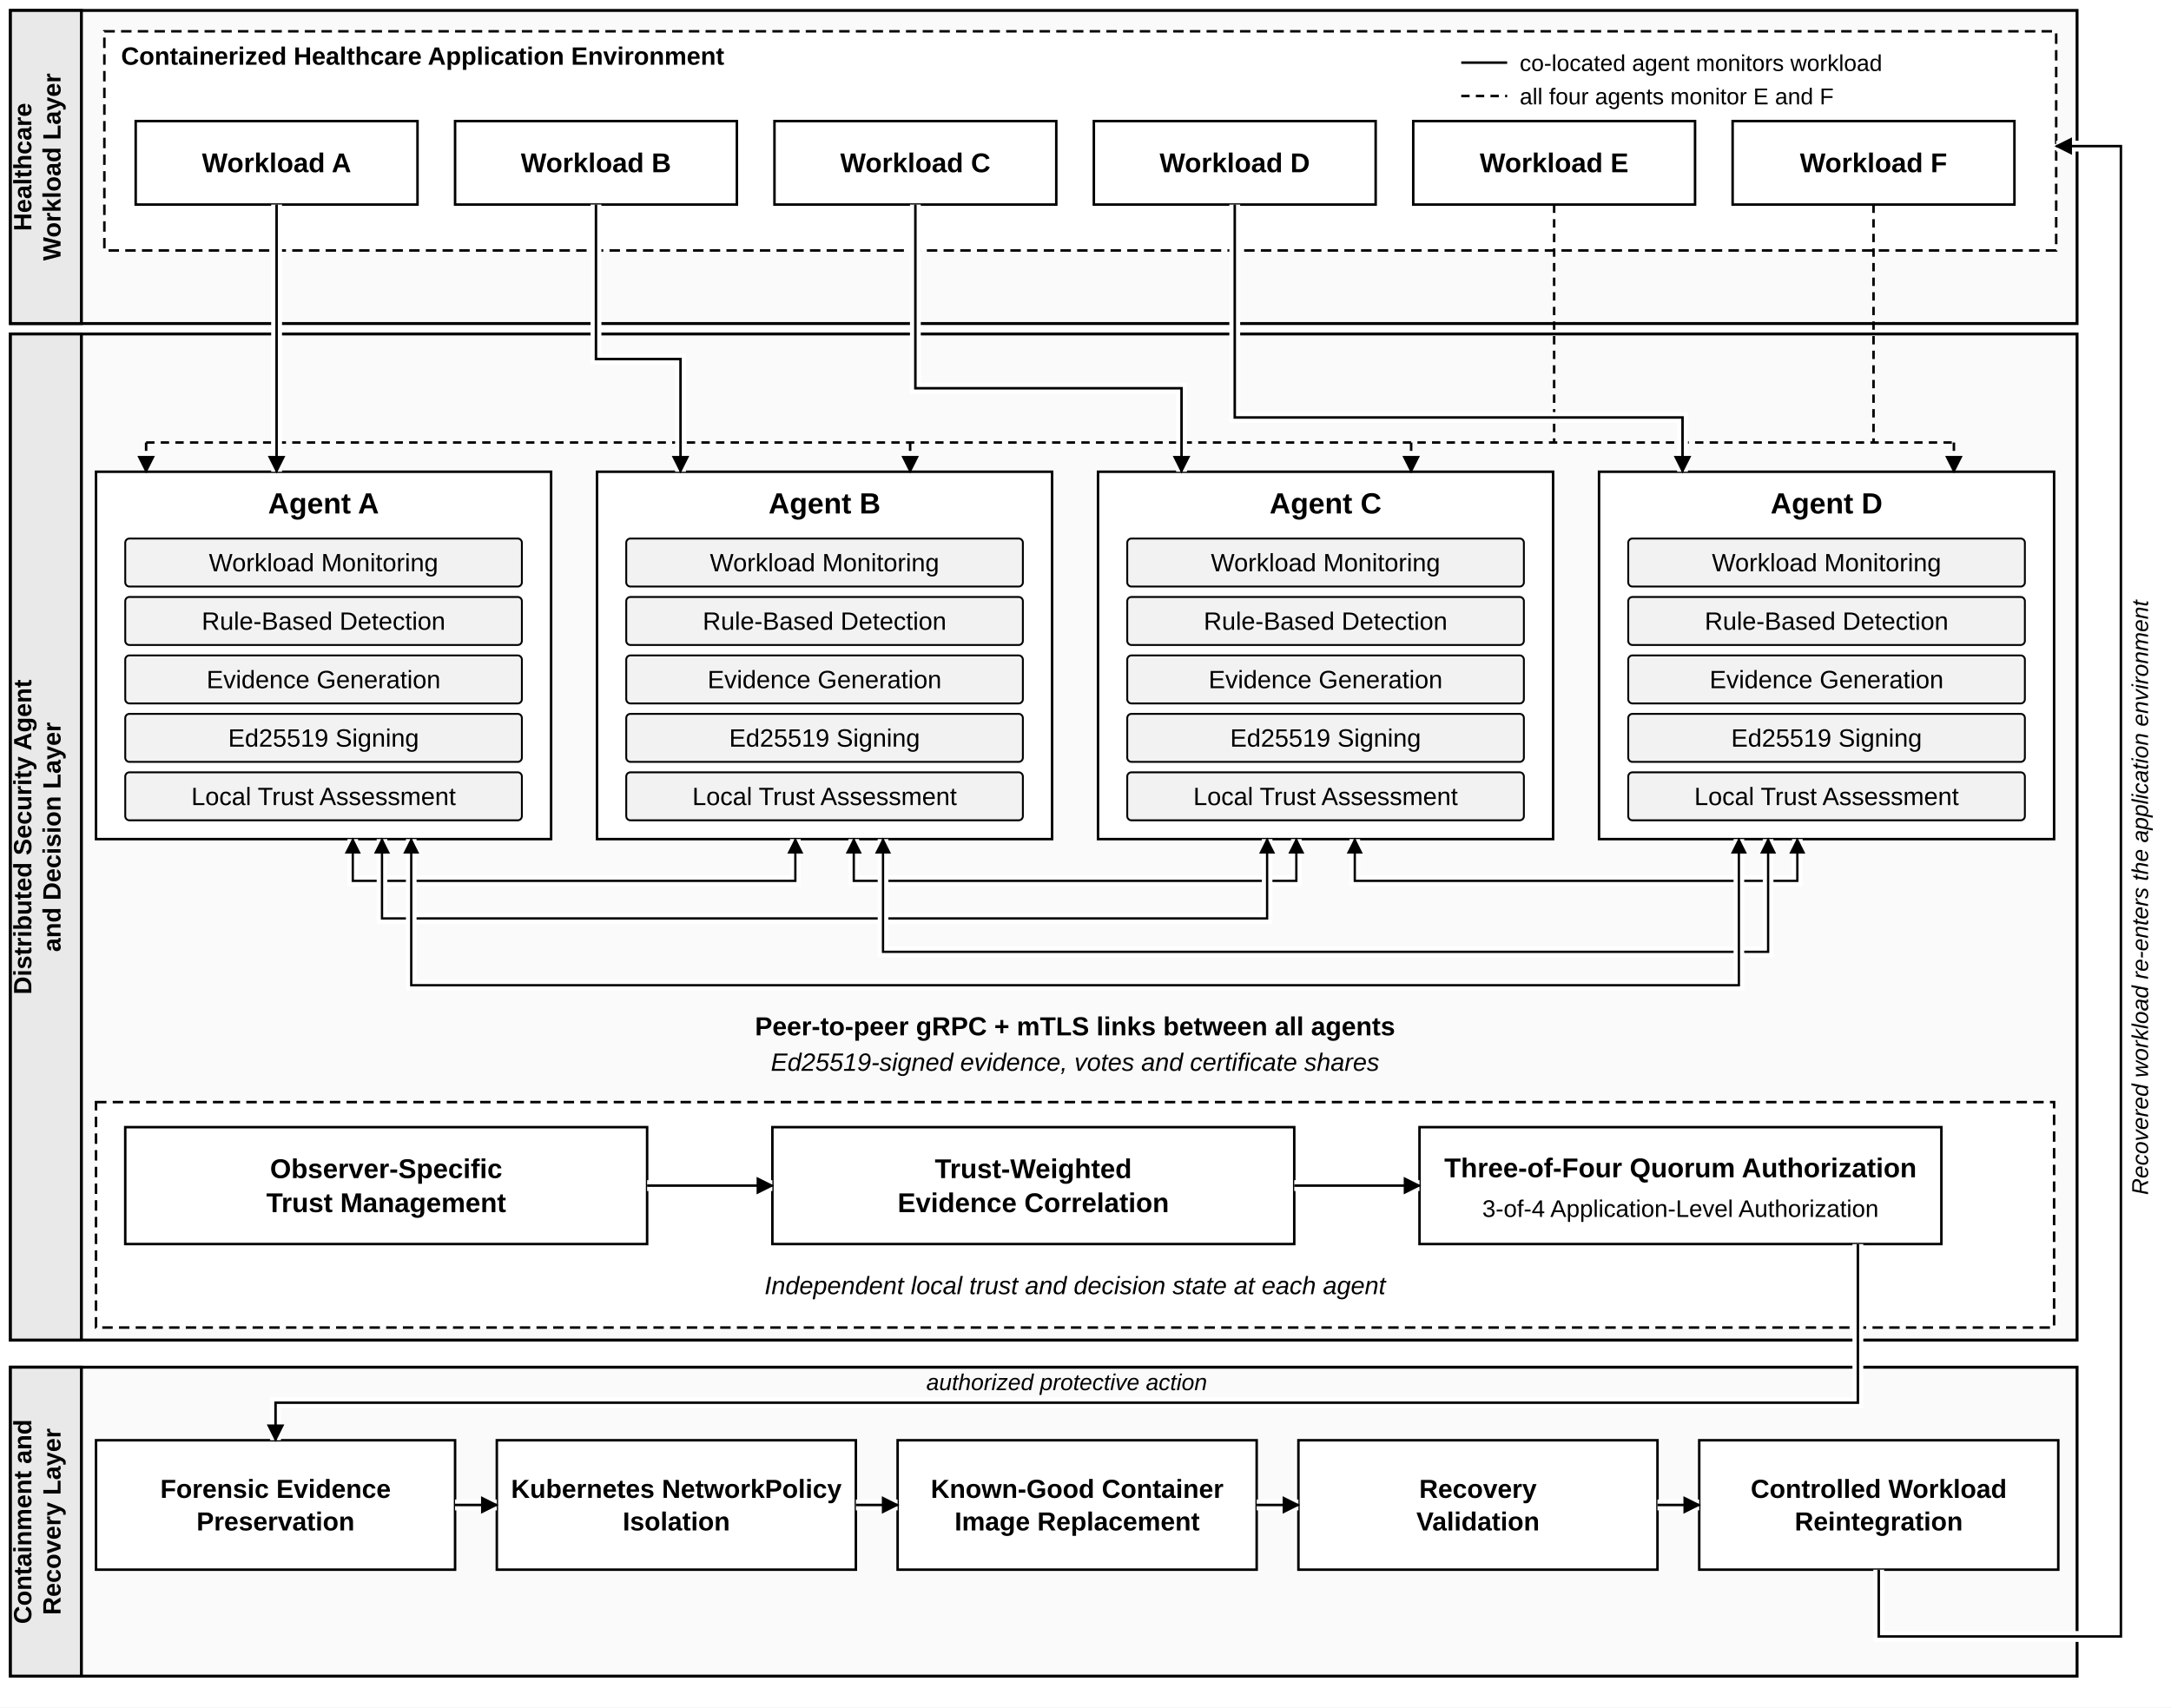
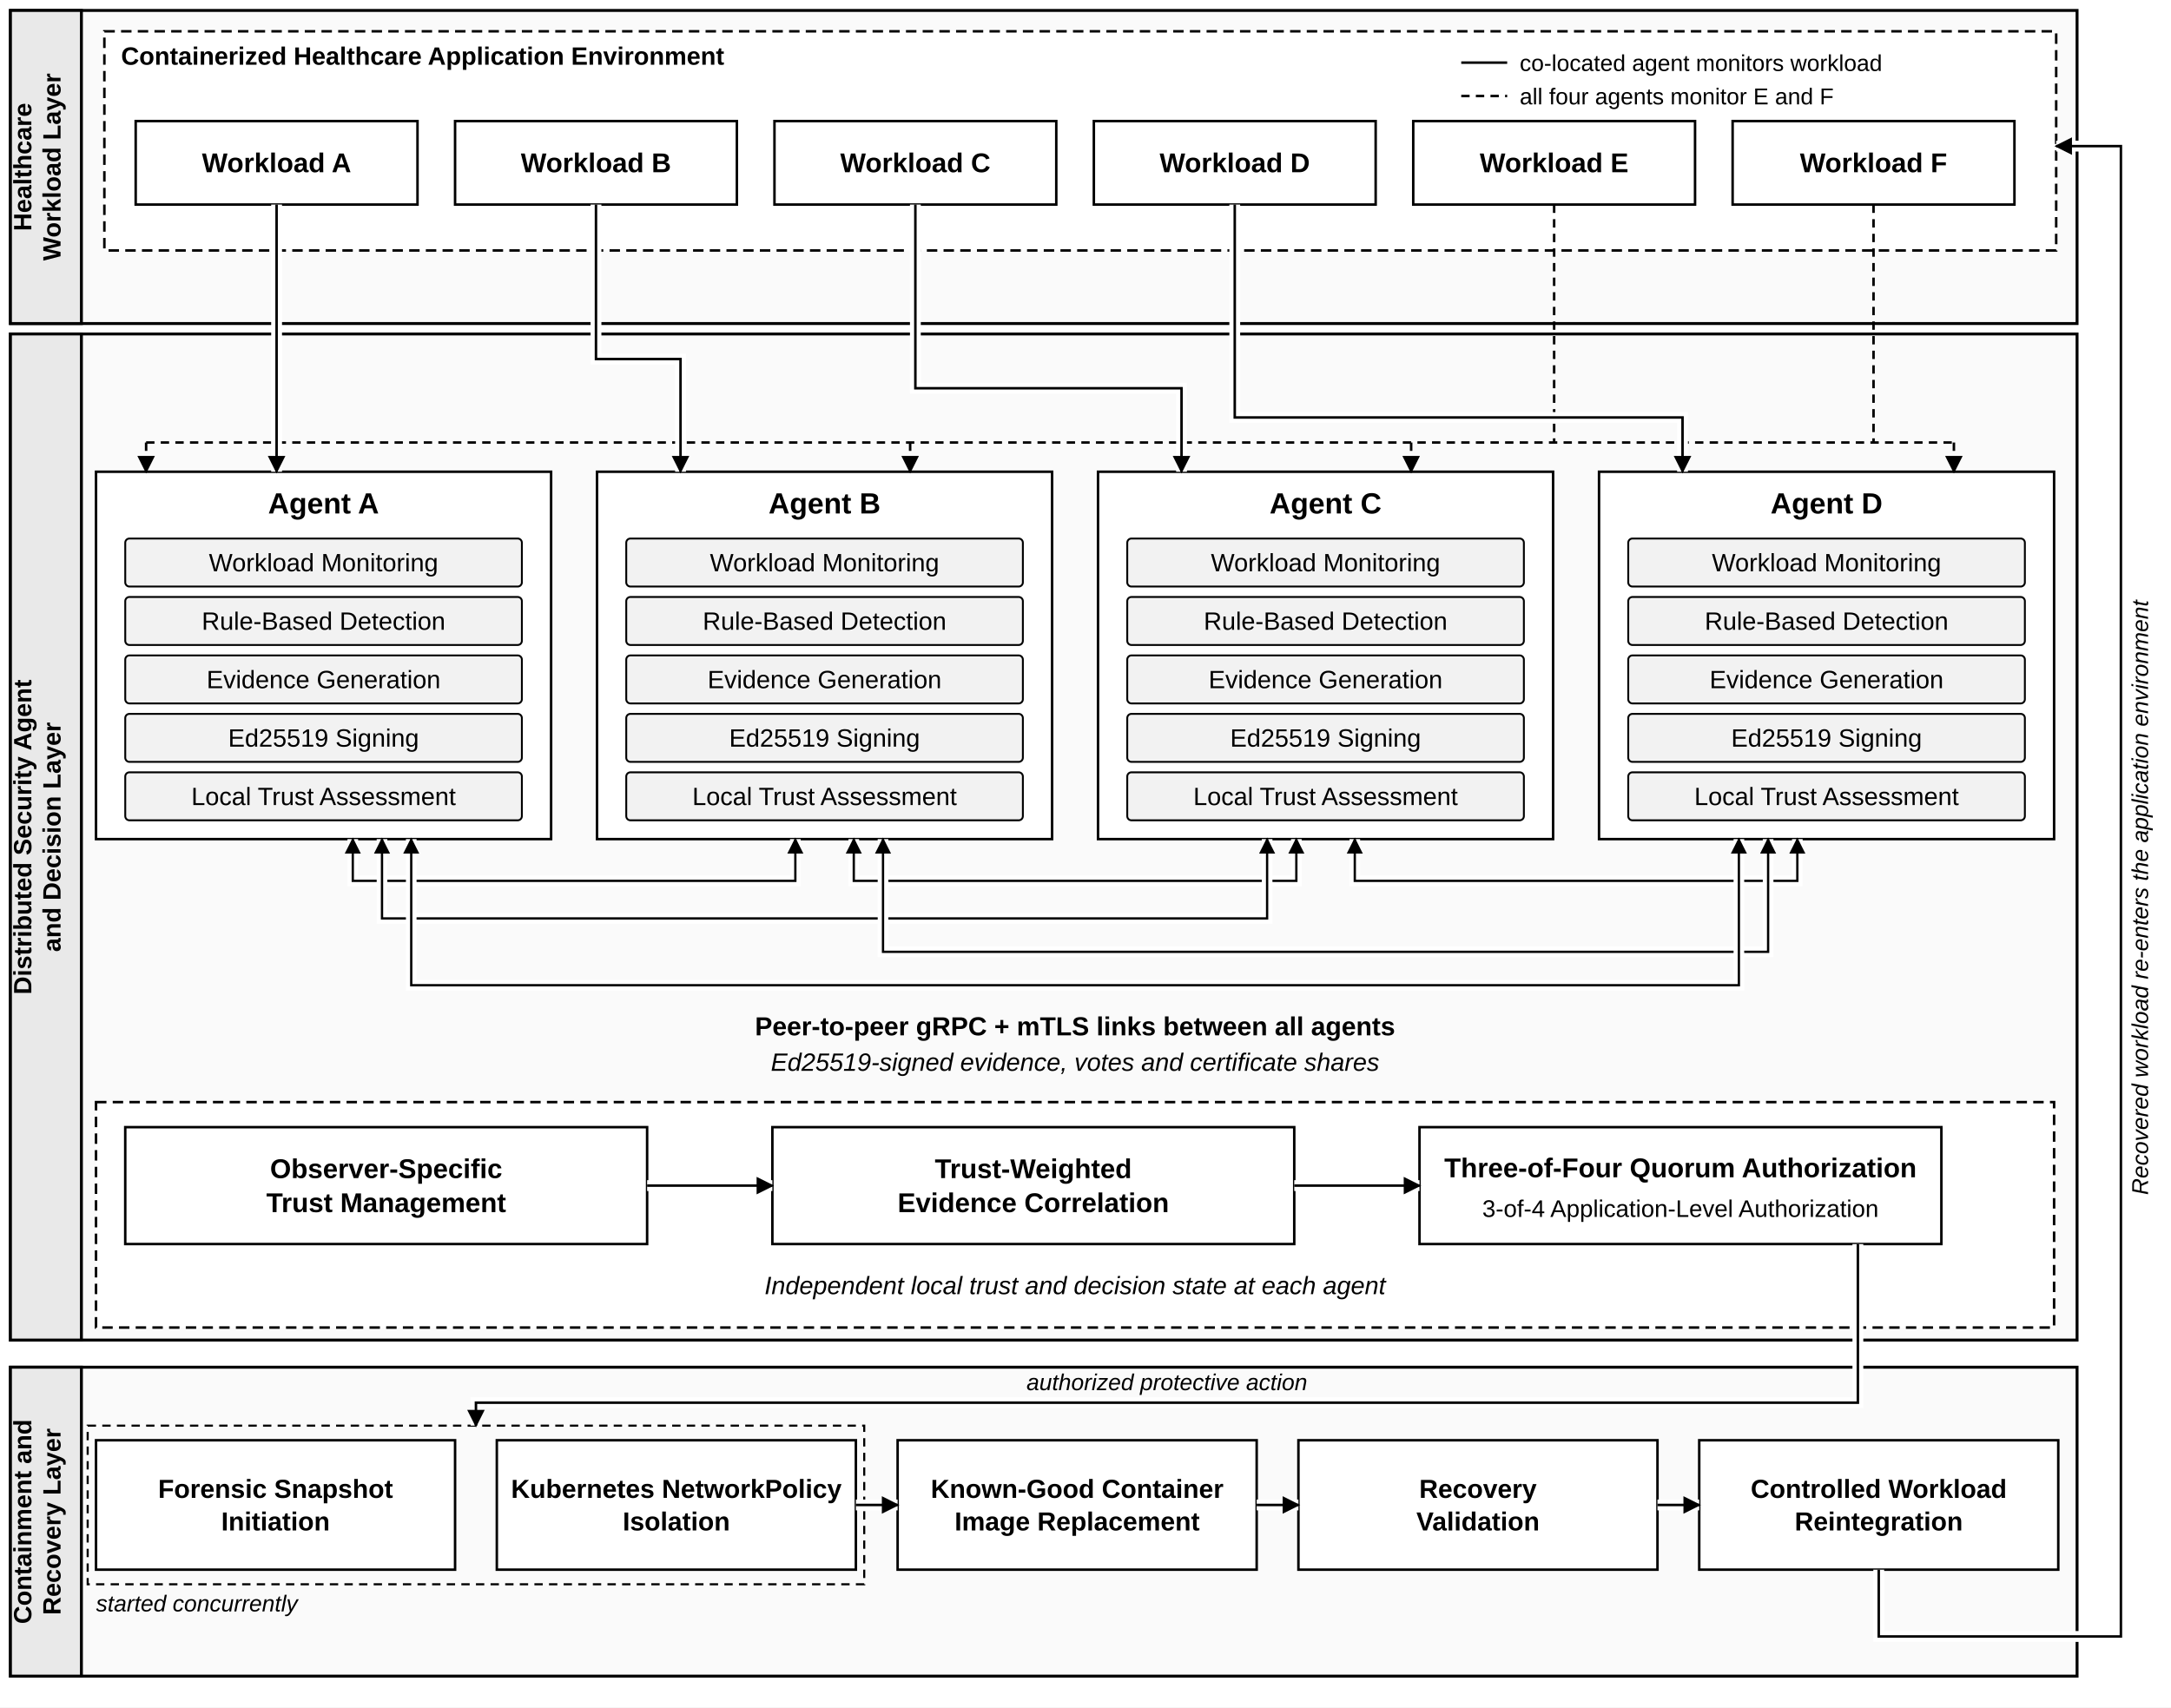
<svg xmlns="http://www.w3.org/2000/svg" width="1040" height="818" viewBox="0 0 1040 818" font-family="Arial, Helvetica, FreeSans, 'Liberation Sans', sans-serif">
  <rect width="100%" height="100%" fill="#fff" />
  <defs>
    <marker id="a" viewBox="0 0 10 10" refX="9" refY="5" markerWidth="7" markerHeight="7" orient="auto-start-reverse">
      <path d="M0,0 L10,5 L0,10 z" fill="#000" />
    </marker>
  </defs>
  <rect x="5" y="5" width="990" height="150" rx="0" fill="#fafafa" stroke="#000" stroke-width="1.4" />
  <rect x="5" y="5" width="34" height="150" rx="0" fill="#e9e9e9" stroke="#000" stroke-width="1.4" />
  <text x="22" y="80.0" font-size="1" text-anchor="middle" fill="#000" />
  <text x="15" y="80.0" font-size="12" text-anchor="middle" fill="#000" font-weight="bold" transform="rotate(-90 15 80.0)">Healthcare</text>
  <text x="29" y="80.0" font-size="12" text-anchor="middle" fill="#000" font-weight="bold" transform="rotate(-90 29 80.0)">Workload Layer</text>
  <rect x="5" y="160" width="990" height="482" rx="0" fill="#fafafa" stroke="#000" stroke-width="1.4" />
  <rect x="5" y="160" width="34" height="482" rx="0" fill="#e9e9e9" stroke="#000" stroke-width="1.4" />
  <text x="22" y="401.0" font-size="1" text-anchor="middle" fill="#000" />
  <text x="15" y="401.0" font-size="12" text-anchor="middle" fill="#000" font-weight="bold" transform="rotate(-90 15 401.0)">Distributed Security Agent</text>
  <text x="29" y="401.0" font-size="12" text-anchor="middle" fill="#000" font-weight="bold" transform="rotate(-90 29 401.0)">and Decision Layer</text>
  <rect x="5" y="655" width="990" height="148" rx="0" fill="#fafafa" stroke="#000" stroke-width="1.4" />
  <rect x="5" y="655" width="34" height="148" rx="0" fill="#e9e9e9" stroke="#000" stroke-width="1.4" />
  <text x="22" y="729.0" font-size="1" text-anchor="middle" fill="#000" />
  <text x="15" y="729.0" font-size="12" text-anchor="middle" fill="#000" font-weight="bold" transform="rotate(-90 15 729.0)">Containment and</text>
  <text x="29" y="729.0" font-size="12" text-anchor="middle" fill="#000" font-weight="bold" transform="rotate(-90 29 729.0)">Recovery Layer</text>
  <rect x="50" y="15" width="935" height="105" rx="0" fill="#fff" stroke="#000" stroke-width="1.2" stroke-dasharray="5,3" />
  <text x="58" y="31" font-size="12" text-anchor="start" fill="#000" font-weight="bold">Containerized Healthcare Application Environment</text>
  <text x="728" y="34" font-size="11" text-anchor="start" fill="#000">co-located agent monitors workload</text>
  <text x="728" y="50" font-size="11" text-anchor="start" fill="#000">all four agents monitor E and F</text>
  <rect x="65" y="58" width="135" height="40" rx="0" fill="#fff" stroke="#000" stroke-width="1.2" />
  <text x="132.5" y="82.5" font-size="13" text-anchor="middle" fill="#000" font-weight="bold">Workload A</text>
  <rect x="218" y="58" width="135" height="40" rx="0" fill="#fff" stroke="#000" stroke-width="1.2" />
  <text x="285.5" y="82.5" font-size="13" text-anchor="middle" fill="#000" font-weight="bold">Workload B</text>
  <rect x="371" y="58" width="135" height="40" rx="0" fill="#fff" stroke="#000" stroke-width="1.2" />
  <text x="438.5" y="82.5" font-size="13" text-anchor="middle" fill="#000" font-weight="bold">Workload C</text>
  <rect x="524" y="58" width="135" height="40" rx="0" fill="#fff" stroke="#000" stroke-width="1.2" />
  <text x="591.5" y="82.5" font-size="13" text-anchor="middle" fill="#000" font-weight="bold">Workload D</text>
  <rect x="677" y="58" width="135" height="40" rx="0" fill="#fff" stroke="#000" stroke-width="1.2" />
  <text x="744.5" y="82.5" font-size="13" text-anchor="middle" fill="#000" font-weight="bold">Workload E</text>
  <rect x="830" y="58" width="135" height="40" rx="0" fill="#fff" stroke="#000" stroke-width="1.2" />
  <text x="897.5" y="82.5" font-size="13" text-anchor="middle" fill="#000" font-weight="bold">Workload F</text>
  <rect x="46" y="226" width="218" height="176" rx="0" fill="#fff" stroke="#000" stroke-width="1.2" />
  <text x="155.0" y="246" font-size="14" text-anchor="middle" fill="#000" font-weight="bold">Agent A</text>
  <rect x="60" y="258" width="190" height="23" rx="2" fill="#f2f2f2" stroke="#000" stroke-width="0.9" />
  <text x="155.0" y="273.7" font-size="12" text-anchor="middle" fill="#000">Workload Monitoring</text>
  <rect x="60" y="286" width="190" height="23" rx="2" fill="#f2f2f2" stroke="#000" stroke-width="0.9" />
  <text x="155.0" y="301.7" font-size="12" text-anchor="middle" fill="#000">Rule-Based Detection</text>
  <rect x="60" y="314" width="190" height="23" rx="2" fill="#f2f2f2" stroke="#000" stroke-width="0.9" />
  <text x="155.0" y="329.7" font-size="12" text-anchor="middle" fill="#000">Evidence Generation</text>
  <rect x="60" y="342" width="190" height="23" rx="2" fill="#f2f2f2" stroke="#000" stroke-width="0.9" />
  <text x="155.0" y="357.7" font-size="12" text-anchor="middle" fill="#000">Ed25519 Signing</text>
  <rect x="60" y="370" width="190" height="23" rx="2" fill="#f2f2f2" stroke="#000" stroke-width="0.9" />
  <text x="155.0" y="385.7" font-size="12" text-anchor="middle" fill="#000">Local Trust Assessment</text>
  <rect x="286" y="226" width="218" height="176" rx="0" fill="#fff" stroke="#000" stroke-width="1.2" />
  <text x="395.0" y="246" font-size="14" text-anchor="middle" fill="#000" font-weight="bold">Agent B</text>
  <rect x="300" y="258" width="190" height="23" rx="2" fill="#f2f2f2" stroke="#000" stroke-width="0.9" />
  <text x="395.0" y="273.7" font-size="12" text-anchor="middle" fill="#000">Workload Monitoring</text>
  <rect x="300" y="286" width="190" height="23" rx="2" fill="#f2f2f2" stroke="#000" stroke-width="0.9" />
  <text x="395.0" y="301.7" font-size="12" text-anchor="middle" fill="#000">Rule-Based Detection</text>
  <rect x="300" y="314" width="190" height="23" rx="2" fill="#f2f2f2" stroke="#000" stroke-width="0.9" />
  <text x="395.0" y="329.7" font-size="12" text-anchor="middle" fill="#000">Evidence Generation</text>
  <rect x="300" y="342" width="190" height="23" rx="2" fill="#f2f2f2" stroke="#000" stroke-width="0.9" />
  <text x="395.0" y="357.7" font-size="12" text-anchor="middle" fill="#000">Ed25519 Signing</text>
  <rect x="300" y="370" width="190" height="23" rx="2" fill="#f2f2f2" stroke="#000" stroke-width="0.9" />
  <text x="395.0" y="385.7" font-size="12" text-anchor="middle" fill="#000">Local Trust Assessment</text>
  <rect x="526" y="226" width="218" height="176" rx="0" fill="#fff" stroke="#000" stroke-width="1.2" />
  <text x="635.0" y="246" font-size="14" text-anchor="middle" fill="#000" font-weight="bold">Agent C</text>
  <rect x="540" y="258" width="190" height="23" rx="2" fill="#f2f2f2" stroke="#000" stroke-width="0.9" />
  <text x="635.0" y="273.7" font-size="12" text-anchor="middle" fill="#000">Workload Monitoring</text>
  <rect x="540" y="286" width="190" height="23" rx="2" fill="#f2f2f2" stroke="#000" stroke-width="0.9" />
  <text x="635.0" y="301.7" font-size="12" text-anchor="middle" fill="#000">Rule-Based Detection</text>
  <rect x="540" y="314" width="190" height="23" rx="2" fill="#f2f2f2" stroke="#000" stroke-width="0.9" />
  <text x="635.0" y="329.7" font-size="12" text-anchor="middle" fill="#000">Evidence Generation</text>
  <rect x="540" y="342" width="190" height="23" rx="2" fill="#f2f2f2" stroke="#000" stroke-width="0.9" />
  <text x="635.0" y="357.7" font-size="12" text-anchor="middle" fill="#000">Ed25519 Signing</text>
  <rect x="540" y="370" width="190" height="23" rx="2" fill="#f2f2f2" stroke="#000" stroke-width="0.9" />
  <text x="635.0" y="385.7" font-size="12" text-anchor="middle" fill="#000">Local Trust Assessment</text>
  <rect x="766" y="226" width="218" height="176" rx="0" fill="#fff" stroke="#000" stroke-width="1.2" />
  <text x="875.0" y="246" font-size="14" text-anchor="middle" fill="#000" font-weight="bold">Agent D</text>
  <rect x="780" y="258" width="190" height="23" rx="2" fill="#f2f2f2" stroke="#000" stroke-width="0.9" />
  <text x="875.0" y="273.7" font-size="12" text-anchor="middle" fill="#000">Workload Monitoring</text>
  <rect x="780" y="286" width="190" height="23" rx="2" fill="#f2f2f2" stroke="#000" stroke-width="0.9" />
  <text x="875.0" y="301.7" font-size="12" text-anchor="middle" fill="#000">Rule-Based Detection</text>
  <rect x="780" y="314" width="190" height="23" rx="2" fill="#f2f2f2" stroke="#000" stroke-width="0.9" />
  <text x="875.0" y="329.7" font-size="12" text-anchor="middle" fill="#000">Evidence Generation</text>
  <rect x="780" y="342" width="190" height="23" rx="2" fill="#f2f2f2" stroke="#000" stroke-width="0.9" />
  <text x="875.0" y="357.7" font-size="12" text-anchor="middle" fill="#000">Ed25519 Signing</text>
  <rect x="780" y="370" width="190" height="23" rx="2" fill="#f2f2f2" stroke="#000" stroke-width="0.9" />
  <text x="875.0" y="385.7" font-size="12" text-anchor="middle" fill="#000">Local Trust Assessment</text>
  <path d="M70,212 L936,212" fill="none" stroke="#000" stroke-width="1.2" stroke-dasharray="4,3" />
  <path d="M744.5,98 L744.5,212" fill="none" stroke="#000" stroke-width="1.2" stroke-dasharray="4,3" />
  <path d="M897.5,98 L897.5,212" fill="none" stroke="#000" stroke-width="1.2" stroke-dasharray="4,3" />
  <path d="M70,212 L70,226" fill="none" stroke="#000" stroke-width="1.2" stroke-dasharray="4,3" marker-end="url(#a)" />
  <path d="M436,212 L436,226" fill="none" stroke="#000" stroke-width="1.2" stroke-dasharray="4,3" marker-end="url(#a)" />
  <path d="M676,212 L676,226" fill="none" stroke="#000" stroke-width="1.2" stroke-dasharray="4,3" marker-end="url(#a)" />
  <path d="M936,212 L936,226" fill="none" stroke="#000" stroke-width="1.2" stroke-dasharray="4,3" marker-end="url(#a)" />
  <text x="515" y="496" font-size="12.5" text-anchor="middle" fill="#000" font-weight="bold">Peer-to-peer gRPC + mTLS links between all agents</text>
  <text x="515" y="513" font-size="12" text-anchor="middle" fill="#000" font-style="italic">Ed25519-signed evidence, votes and certificate shares</text>
  <rect x="46" y="528" width="938" height="108" rx="0" fill="#fff" stroke="#000" stroke-width="1.2" stroke-dasharray="5,3" />
  <text x="515" y="620" font-size="12" text-anchor="middle" fill="#000" font-style="italic">Independent local trust and decision state at each agent</text>
  <rect x="60" y="540" width="250" height="56" rx="0" fill="#fff" stroke="#000" stroke-width="1.2" />
  <text x="185.0" y="564.4" font-size="13" text-anchor="middle" fill="#000" font-weight="bold">Observer-Specific</text>
  <text x="185.0" y="580.7" font-size="13" text-anchor="middle" fill="#000" font-weight="bold">Trust Management</text>
  <rect x="370" y="540" width="250" height="56" rx="0" fill="#fff" stroke="#000" stroke-width="1.2" />
  <text x="495.0" y="564.4" font-size="13" text-anchor="middle" fill="#000" font-weight="bold">Trust-Weighted</text>
  <text x="495.0" y="580.7" font-size="13" text-anchor="middle" fill="#000" font-weight="bold">Evidence Correlation</text>
  <rect x="680" y="540" width="250" height="56" rx="0" fill="#fff" stroke="#000" stroke-width="1.2" />
  <text x="805.0" y="564" font-size="13" text-anchor="middle" fill="#000" font-weight="bold">Three-of-Four Quorum Authorization</text>
  <text x="805.0" y="583" font-size="11.5" text-anchor="middle" fill="#000">3-of-4 Application-Level Authorization</text>
  <rect x="46" y="690" width="172" height="62" rx="0" fill="#fff" stroke="#000" stroke-width="1.2" />
-   <text x="132.0" y="717.6" font-size="12.5" text-anchor="middle" fill="#000" font-weight="bold">Forensic Evidence</text>
-   <text x="132.0" y="733.2" font-size="12.5" text-anchor="middle" fill="#000" font-weight="bold">Preservation</text>
+   <text x="132.0" y="717.6" font-size="12.5" text-anchor="middle" fill="#000" font-weight="bold">Forensic Snapshot</text>
+   <text x="132.0" y="733.2" font-size="12.5" text-anchor="middle" fill="#000" font-weight="bold">Initiation</text>
  <rect x="238" y="690" width="172" height="62" rx="0" fill="#fff" stroke="#000" stroke-width="1.2" />
  <text x="324.0" y="717.6" font-size="12.5" text-anchor="middle" fill="#000" font-weight="bold">Kubernetes NetworkPolicy</text>
  <text x="324.0" y="733.2" font-size="12.5" text-anchor="middle" fill="#000" font-weight="bold">Isolation</text>
  <rect x="430" y="690" width="172" height="62" rx="0" fill="#fff" stroke="#000" stroke-width="1.2" />
  <text x="516.0" y="717.6" font-size="12.5" text-anchor="middle" fill="#000" font-weight="bold">Known-Good Container</text>
  <text x="516.0" y="733.2" font-size="12.5" text-anchor="middle" fill="#000" font-weight="bold">Image Replacement</text>
  <rect x="622" y="690" width="172" height="62" rx="0" fill="#fff" stroke="#000" stroke-width="1.2" />
  <text x="708.0" y="717.6" font-size="12.5" text-anchor="middle" fill="#000" font-weight="bold">Recovery</text>
  <text x="708.0" y="733.2" font-size="12.5" text-anchor="middle" fill="#000" font-weight="bold">Validation</text>
  <rect x="814" y="690" width="172" height="62" rx="0" fill="#fff" stroke="#000" stroke-width="1.2" />
  <text x="900.0" y="717.6" font-size="12.5" text-anchor="middle" fill="#000" font-weight="bold">Controlled Workload</text>
  <text x="900.0" y="733.2" font-size="12.5" text-anchor="middle" fill="#000" font-weight="bold">Reintegration</text>
-   <text x="511.0" y="666" font-size="11" text-anchor="middle" fill="#000" font-style="italic">authorized protective action</text>
+   <rect x="42" y="683" width="372" height="76" rx="0" fill="none" stroke="#000" stroke-width="1.0" stroke-dasharray="4,3" />
+   <text x="46" y="772" font-size="11" text-anchor="start" fill="#000" font-style="italic">started concurrently</text>
+   <text x="559.0" y="666" font-size="11" text-anchor="middle" fill="#000" font-style="italic">authorized protective action</text>
  <text x="1029" y="430" font-size="11" text-anchor="middle" fill="#000" font-style="italic" transform="rotate(-90 1029 430)">Recovered workload re-enters the application environment</text>
  <path d="M700,30 L722,30" stroke="#000" stroke-width="1.2" fill="none" />
  <path d="M700,46 L722,46" stroke="#000" stroke-width="1.2" stroke-dasharray="4,3" fill="none" />
  <path d="M132.5,98 L132.5,226" fill="none" stroke="#fff" stroke-width="5.2" />
  <path d="M132.5,98 L132.5,226" fill="none" stroke="#000" stroke-width="1.2" marker-end="url(#a)" />
  <path d="M285.5,98 L285.5,172 L326,172 L326,226" fill="none" stroke="#fff" stroke-width="5.2" />
  <path d="M285.5,98 L285.5,172 L326,172 L326,226" fill="none" stroke="#000" stroke-width="1.2" marker-end="url(#a)" />
  <path d="M438.5,98 L438.5,186 L566,186 L566,226" fill="none" stroke="#fff" stroke-width="5.2" />
  <path d="M438.5,98 L438.5,186 L566,186 L566,226" fill="none" stroke="#000" stroke-width="1.2" marker-end="url(#a)" />
  <path d="M591.5,98 L591.5,200 L806,200 L806,226" fill="none" stroke="#fff" stroke-width="5.2" />
  <path d="M591.5,98 L591.5,200 L806,200 L806,226" fill="none" stroke="#000" stroke-width="1.2" marker-end="url(#a)" />
  <path d="M169.0,402 L169.0,422 L381.0,422 L381.0,402" fill="none" stroke="#fff" stroke-width="5.1" />
  <path d="M169.0,402 L169.0,422 L381.0,422 L381.0,402" fill="none" stroke="#000" stroke-width="1.1" marker-end="url(#a)" marker-start="url(#a)" />
  <path d="M409.0,402 L409.0,422 L621.0,422 L621.0,402" fill="none" stroke="#fff" stroke-width="5.1" />
  <path d="M409.0,402 L409.0,422 L621.0,422 L621.0,402" fill="none" stroke="#000" stroke-width="1.1" marker-end="url(#a)" marker-start="url(#a)" />
  <path d="M649.0,402 L649.0,422 L861.0,422 L861.0,402" fill="none" stroke="#fff" stroke-width="5.1" />
  <path d="M649.0,402 L649.0,422 L861.0,422 L861.0,402" fill="none" stroke="#000" stroke-width="1.1" marker-end="url(#a)" marker-start="url(#a)" />
  <path d="M183.0,402 L183.0,440 L607.0,440 L607.0,402" fill="none" stroke="#fff" stroke-width="5.1" />
  <path d="M183.0,402 L183.0,440 L607.0,440 L607.0,402" fill="none" stroke="#000" stroke-width="1.1" marker-end="url(#a)" marker-start="url(#a)" />
  <path d="M423.0,402 L423.0,456 L847.0,456 L847.0,402" fill="none" stroke="#fff" stroke-width="5.1" />
  <path d="M423.0,402 L423.0,456 L847.0,456 L847.0,402" fill="none" stroke="#000" stroke-width="1.1" marker-end="url(#a)" marker-start="url(#a)" />
  <path d="M197.0,402 L197.0,472 L833.0,472 L833.0,402" fill="none" stroke="#fff" stroke-width="5.1" />
  <path d="M197.0,402 L197.0,472 L833.0,472 L833.0,402" fill="none" stroke="#000" stroke-width="1.1" marker-end="url(#a)" marker-start="url(#a)" />
  <path d="M310,568 L370,568" fill="none" stroke="#fff" stroke-width="5.2" />
  <path d="M310,568 L370,568" fill="none" stroke="#000" stroke-width="1.2" marker-end="url(#a)" />
  <path d="M620,568 L680,568" fill="none" stroke="#fff" stroke-width="5.2" />
  <path d="M620,568 L680,568" fill="none" stroke="#000" stroke-width="1.2" marker-end="url(#a)" />
-   <path d="M218,721.0 L238,721.0" fill="none" stroke="#fff" stroke-width="5.2" />
-   <path d="M218,721.0 L238,721.0" fill="none" stroke="#000" stroke-width="1.2" marker-end="url(#a)" />
  <path d="M410,721.0 L430,721.0" fill="none" stroke="#fff" stroke-width="5.2" />
  <path d="M410,721.0 L430,721.0" fill="none" stroke="#000" stroke-width="1.2" marker-end="url(#a)" />
  <path d="M602,721.0 L622,721.0" fill="none" stroke="#fff" stroke-width="5.2" />
  <path d="M602,721.0 L622,721.0" fill="none" stroke="#000" stroke-width="1.2" marker-end="url(#a)" />
  <path d="M794,721.0 L814,721.0" fill="none" stroke="#fff" stroke-width="5.2" />
  <path d="M794,721.0 L814,721.0" fill="none" stroke="#000" stroke-width="1.2" marker-end="url(#a)" />
-   <path d="M890,596 L890,672 L132.0,672 L132.0,690" fill="none" stroke="#fff" stroke-width="5.2" />
-   <path d="M890,596 L890,672 L132.0,672 L132.0,690" fill="none" stroke="#000" stroke-width="1.2" marker-end="url(#a)" />
+   <path d="M890,596 L890,672 L228.0,672 L228.0,683" fill="none" stroke="#fff" stroke-width="5.2" />
+   <path d="M890,596 L890,672 L228.0,672 L228.0,683" fill="none" stroke="#000" stroke-width="1.2" marker-end="url(#a)" />
  <path d="M900.0,752 L900.0,784 L1016,784 L1016,70 L985,70" fill="none" stroke="#fff" stroke-width="5.2" />
  <path d="M900.0,752 L900.0,784 L1016,784 L1016,70 L985,70" fill="none" stroke="#000" stroke-width="1.2" marker-end="url(#a)" />
</svg>
